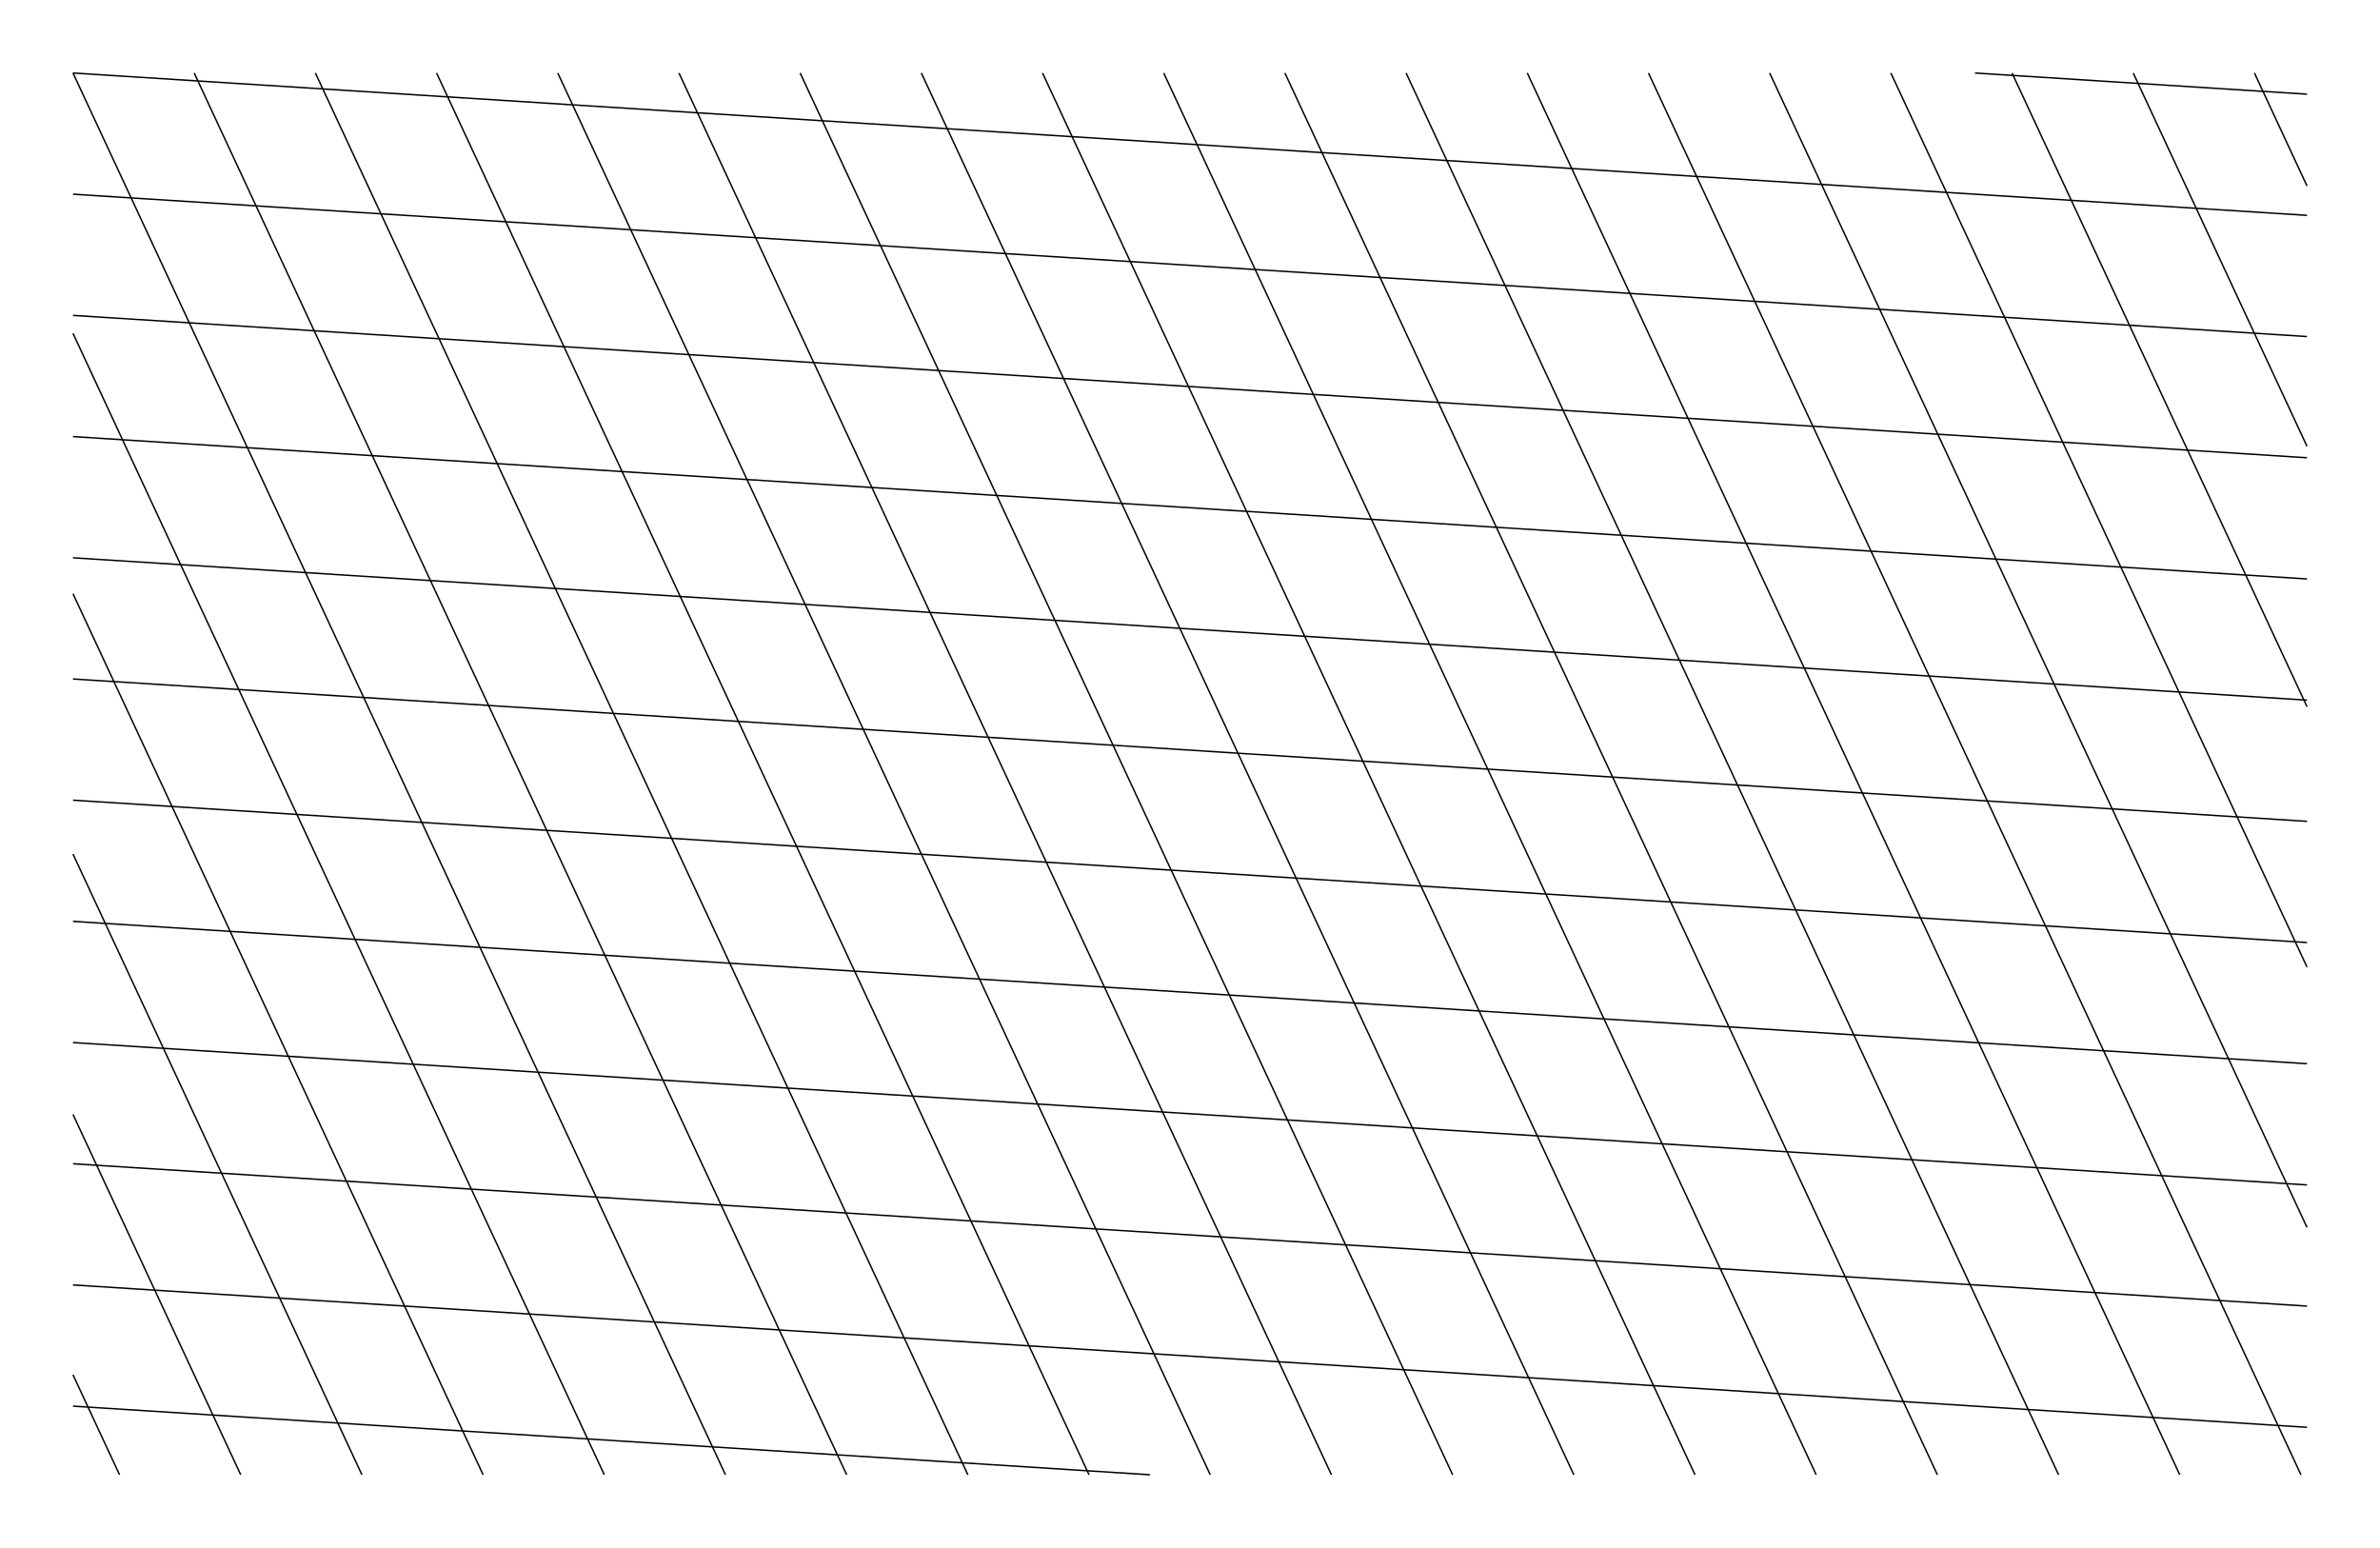
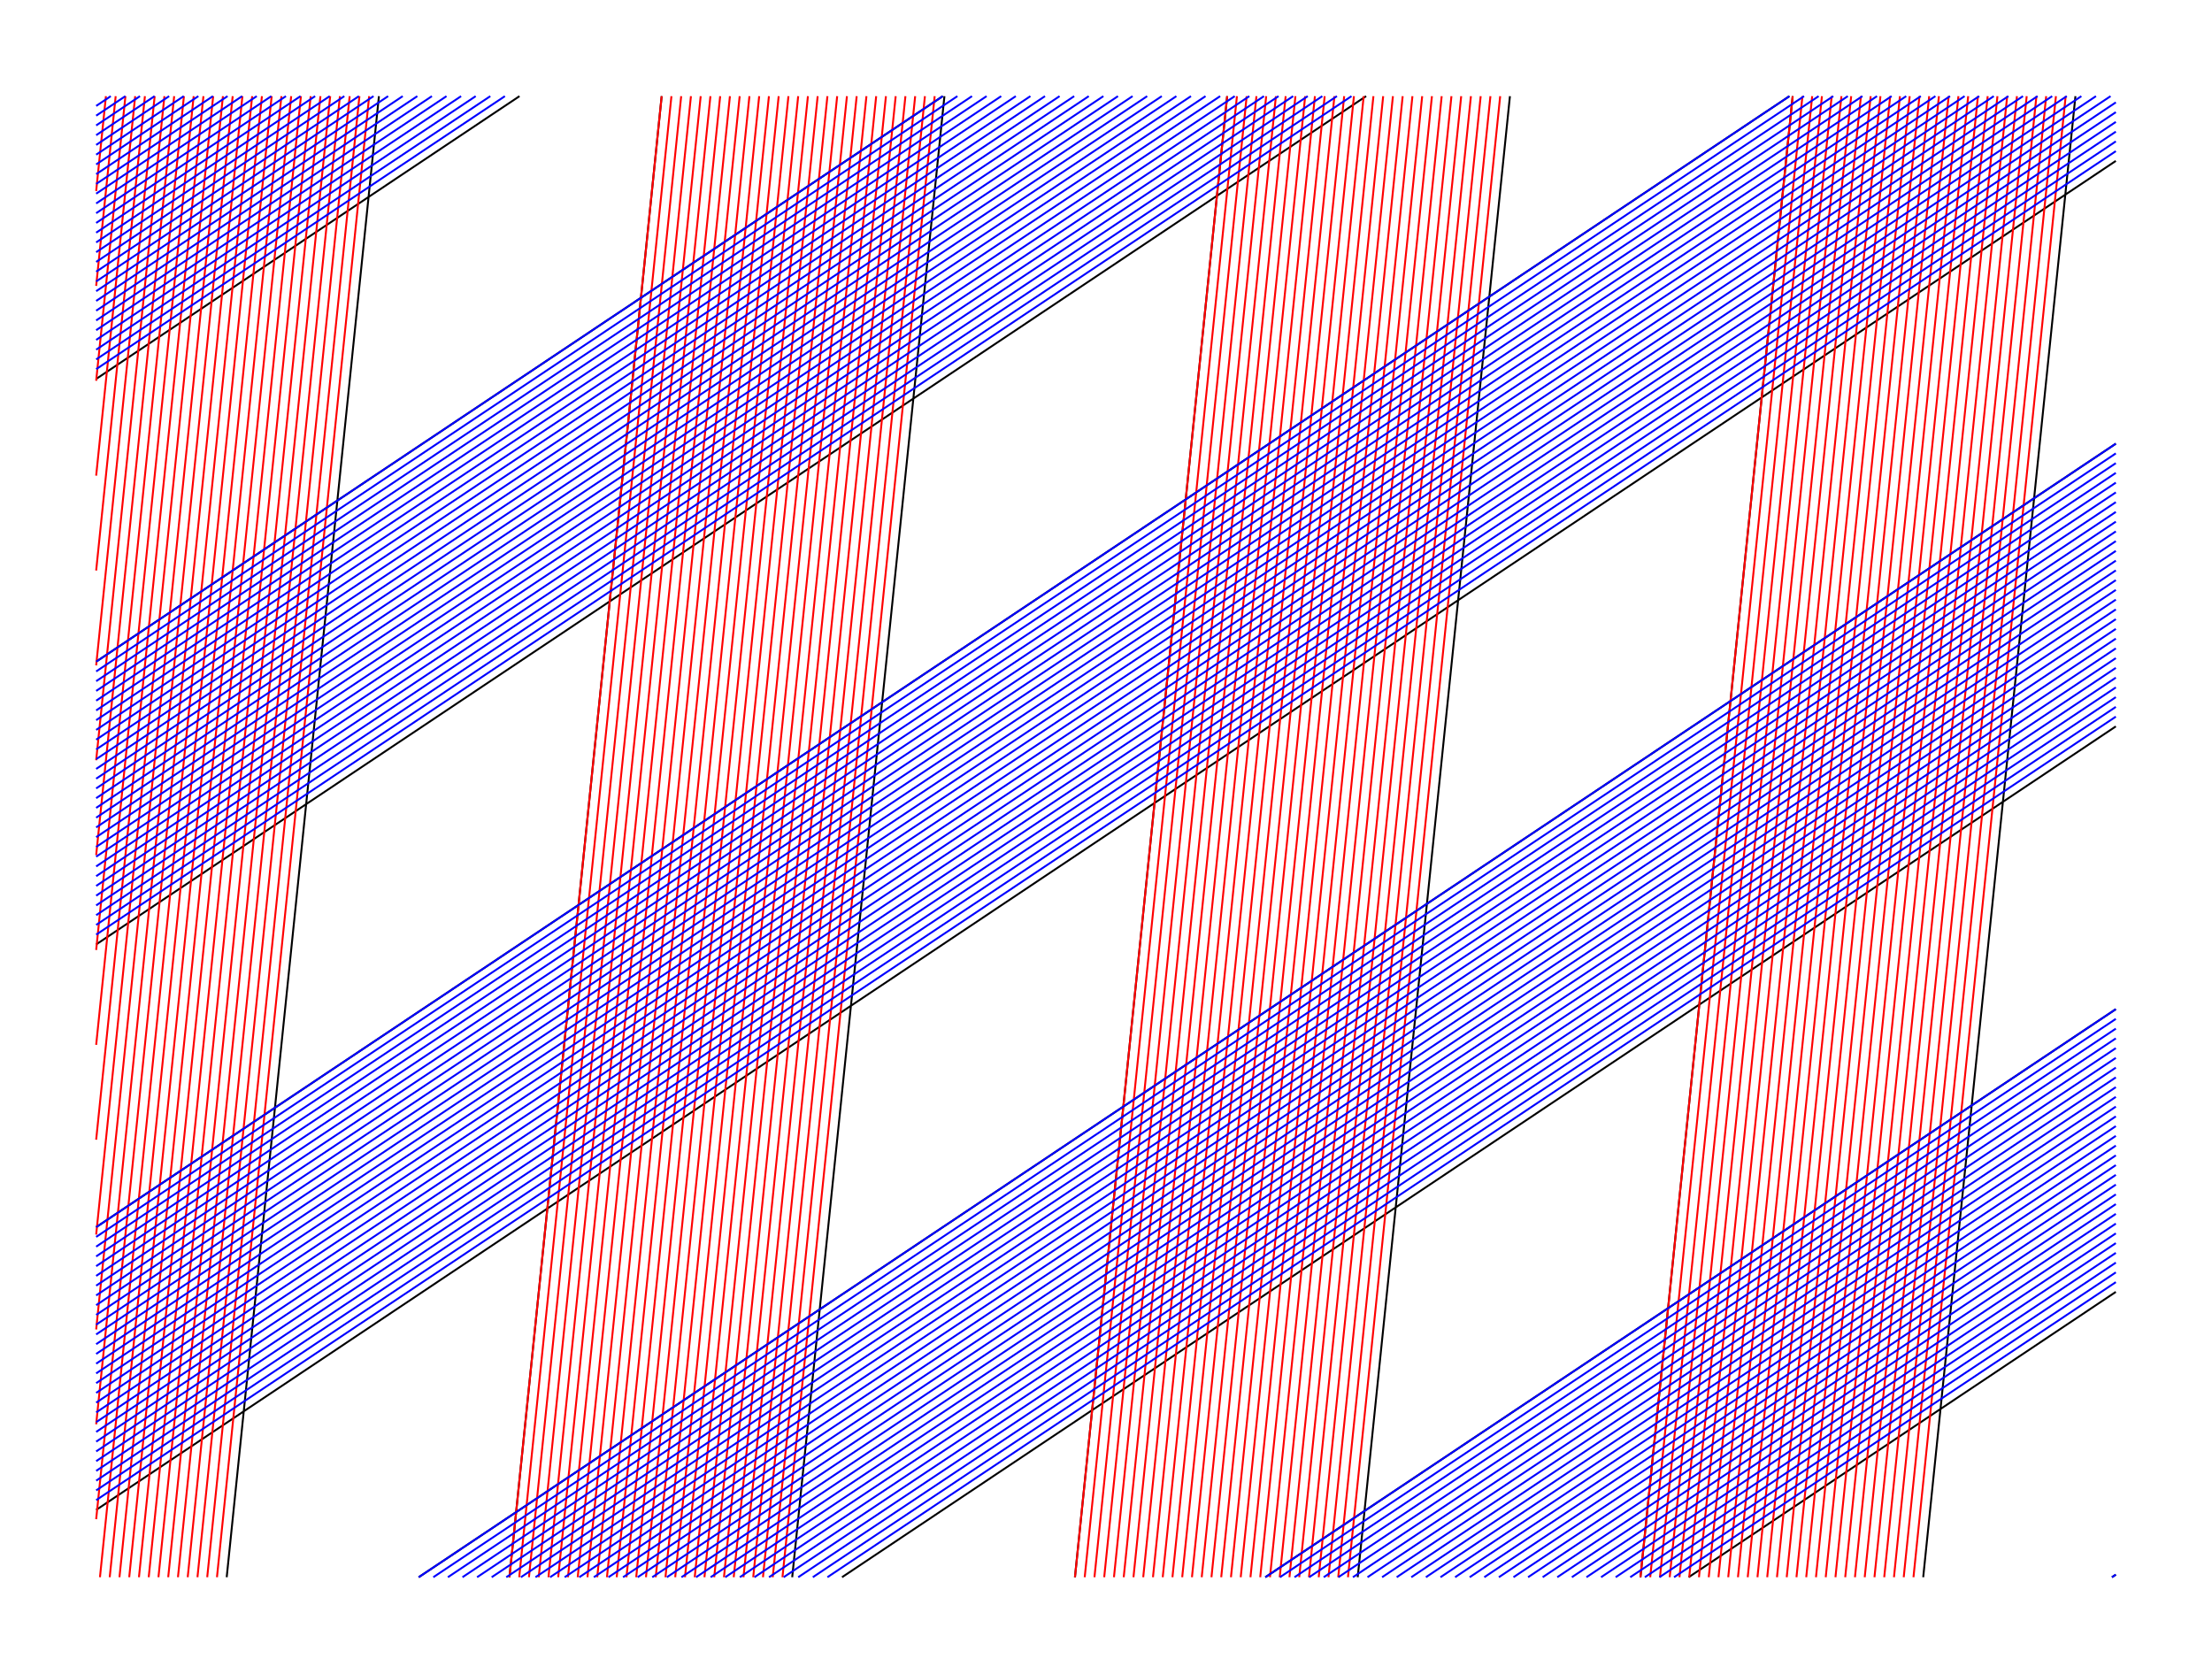
- <svg xmlns="http://www.w3.org/2000/svg" version="1.1" width="1630" height="1060">
+ <svg xmlns="http://www.w3.org/2000/svg" version="1.1" width="1150" height="870">
  <g stroke="black" fill="none">
-     <path d="M81.86 1010.0L50.0 941.55M50.0 763.24L164.86 1010.0M247.86 1010.0L50.0 584.93M50.0 406.62L330.86 1010.0M413.86 1010.0L50.0 228.31M50.0 50.0L496.86 1010.0M579.86 1010.0L133.0 50.0M216.0 50.0L662.86 1010.0M745.86 1010.0L299.0 50.0M382.0 50.0L828.86 1010.0M911.86 1010.0L465.0 50.0M548.0 50.0L994.86 1010.0M1077.86 1010.0L631.0 50.0M714.0 50.0L1160.86 1010.0M1243.86 1010.0L797.0 50.0M880.0 50.0L1326.86 1010.0M1409.86 1010.0L963.0 50.0M1046.0 50.0L1492.86 1010.0M1575.86 1010.0L1129.0 50.0M1212.0 50.0L1580.0 840.58M1580.0 662.27L1295.0 50.0M1378.0 50.0L1580.0 483.96M1580.0 305.65L1461.0 50.0M1544.0 50.0L1580.0 127.34M1580.0 64.49L1352.62 50.0M50.0 50.0L1580.0 147.49M1580.0 230.49L50.0 133.0M50.0 216.0L1580.0 313.49M1580.0 396.49L50.0 299.0M50.0 382.0L1580.0 479.49M1580.0 562.49L50.0 465.0M50.0 548.0L1580.0 645.49M1580.0 728.49L50.0 631.0M50.0 714.0L1580.0 811.49M1580.0 894.49L50.0 797.0M50.0 880.0L1580.0 977.49M787.63 1010.0L50.0 963.0" />
+     <path d="M50.0 50.0L50.0 50.0M117.86 820.0L197.0 50.0M344.0 50.0L264.86 820.0M411.86 820.0L491.0 50.0M638.0 50.0L558.86 820.0M705.86 820.0L785.0 50.0M932.0 50.0L852.86 820.0M999.86 820.0L1079.0 50.0M50.0 50.0L50.0 50.0M270.08 50.0L50.0 197.0M50.0 344.0L490.15 50.0M710.23 50.0L50.0 491.0M50.0 638.0L930.31 50.0M1100.0 83.66L50.0 785.0M217.68 820.0L1100.0 230.66M1100.0 377.66L437.76 820.0M657.83 820.0L1100.0 524.66M1100.0 671.66L877.91 820.0M1097.99 820.0L1100.0 818.66" />
+     <g stroke="red">
+       <path d="M50.0 50.0L50.0 50.0M50.0 99.32L55.07 50.0M60.14 50.0L50.0 148.64M50.0 197.97L65.21 50.0M70.28 50.0L50.0 247.29M50.0 296.61L75.34 50.0M80.41 50.0L50.0 345.93M50.0 395.25L85.48 50.0M90.55 50.0L50.0 444.58M50.0 493.9L95.62 50.0M100.69 50.0L50.0 543.22M50.0 592.54L105.76 50.0M110.83 50.0L50.0 641.86M50.0 691.19L115.9 50.0M120.97 50.0L50.0 740.51M50.0 789.83L126.03 50.0M131.1 50.0L51.97 820.0M57.04 820.0L136.17 50.0M141.24 50.0L62.11 820.0M67.18 820.0L146.31 50.0M151.38 50.0L72.24 820.0M77.31 820.0L156.45 50.0M161.52 50.0L82.38 820.0M87.45 820.0L166.59 50.0M171.66 50.0L92.52 820.0M97.59 820.0L176.72 50.0M181.79 50.0L102.66 820.0M107.73 820.0L186.86 50.0M191.93 50.0L112.8 820.0M264.86 820.0L344.0 50.0M349.07 50.0L269.93 820.0M275.0 820.0L354.14 50.0M359.21 50.0L280.07 820.0M285.14 820.0L364.28 50.0M369.34 50.0L290.21 820.0M295.28 820.0L374.41 50.0M379.48 50.0L300.35 820.0M305.42 820.0L384.55 50.0M389.62 50.0L310.49 820.0M315.55 820.0L394.69 50.0M399.76 50.0L320.62 820.0M325.69 820.0L404.83 50.0M409.9 50.0L330.76 820.0M335.83 820.0L414.97 50.0M420.03 50.0L340.9 820.0M345.97 820.0L425.1 50.0M430.17 50.0L351.04 820.0M356.11 820.0L435.24 50.0M440.31 50.0L361.18 820.0M366.24 820.0L445.38 50.0M450.45 50.0L371.31 820.0M376.38 820.0L455.52 50.0M460.59 50.0L381.45 820.0M386.52 820.0L465.66 50.0M470.72 50.0L391.59 820.0M396.66 820.0L475.79 50.0M480.86 50.0L401.73 820.0M406.8 820.0L485.93 50.0M638.0 50.0L558.86 820.0M563.93 820.0L643.07 50.0M648.14 50.0L569.0 820.0M574.07 820.0L653.21 50.0M658.28 50.0L579.14 820.0M584.21 820.0L663.34 50.0M668.41 50.0L589.28 820.0M594.35 820.0L673.48 50.0M678.55 50.0L599.42 820.0M604.49 820.0L683.62 50.0M688.69 50.0L609.55 820.0M614.62 820.0L693.76 50.0M698.83 50.0L619.69 820.0M624.76 820.0L703.9 50.0M708.97 50.0L629.83 820.0M634.9 820.0L714.03 50.0M719.1 50.0L639.97 820.0M645.04 820.0L724.17 50.0M729.24 50.0L650.11 820.0M655.18 820.0L734.31 50.0M739.38 50.0L660.24 820.0M665.31 820.0L744.45 50.0M749.52 50.0L670.38 820.0M675.45 820.0L754.59 50.0M759.66 50.0L680.52 820.0M685.59 820.0L764.72 50.0M769.79 50.0L690.66 820.0M695.73 820.0L774.86 50.0M779.93 50.0L700.8 820.0M852.86 820.0L932.0 50.0M937.07 50.0L857.93 820.0M863.0 820.0L942.14 50.0M947.21 50.0L868.07 820.0M873.14 820.0L952.28 50.0M957.34 50.0L878.21 820.0M883.28 820.0L962.41 50.0M967.48 50.0L888.35 820.0M893.42 820.0L972.55 50.0M977.62 50.0L898.49 820.0M903.55 820.0L982.69 50.0M987.76 50.0L908.62 820.0M913.69 820.0L992.83 50.0M997.9 50.0L918.76 820.0M923.83 820.0L1002.97 50.0M1008.03 50.0L928.9 820.0M933.97 820.0L1013.1 50.0M1018.17 50.0L939.04 820.0M944.11 820.0L1023.24 50.0M1028.31 50.0L949.18 820.0M954.24 820.0L1033.38 50.0M1038.45 50.0L959.31 820.0M964.38 820.0L1043.52 50.0M1048.59 50.0L969.45 820.0M974.52 820.0L1053.66 50.0M1058.72 50.0L979.59 820.0M984.66 820.0L1063.79 50.0M1068.86 50.0L989.73 820.0M994.8 820.0L1073.93 50.0" />
+     </g>
+     <g stroke="blue">
+       <path d="M50.0 50.0L50.0 50.0M57.59 50.0L50.0 55.07M50.0 60.14L65.18 50.0M72.77 50.0L50.0 65.21M50.0 70.28L80.36 50.0M87.94 50.0L50.0 75.34M50.0 80.41L95.53 50.0M103.12 50.0L50.0 85.48M50.0 90.55L110.71 50.0M118.3 50.0L50.0 95.62M50.0 100.69L125.89 50.0M133.48 50.0L50.0 105.76M50.0 110.83L141.07 50.0M148.66 50.0L50.0 115.9M50.0 120.97L156.24 50.0M163.83 50.0L50.0 126.03M50.0 131.1L171.42 50.0M179.01 50.0L50.0 136.17M50.0 141.24L186.6 50.0M194.19 50.0L50.0 146.31M50.0 151.38L201.78 50.0M209.37 50.0L50.0 156.45M50.0 161.52L216.96 50.0M224.54 50.0L50.0 166.59M50.0 171.66L232.13 50.0M239.72 50.0L50.0 176.72M50.0 181.79L247.31 50.0M254.9 50.0L50.0 186.86M50.0 191.93L262.49 50.0M490.15 50.0L50.0 344.0M50.0 349.07L497.74 50.0M505.33 50.0L50.0 354.14M50.0 359.21L512.92 50.0M520.51 50.0L50.0 364.28M50.0 369.34L528.1 50.0M535.69 50.0L50.0 374.41M50.0 379.48L543.28 50.0M550.87 50.0L50.0 384.55M50.0 389.62L558.45 50.0M566.04 50.0L50.0 394.69M50.0 399.76L573.63 50.0M581.22 50.0L50.0 404.83M50.0 409.9L588.81 50.0M596.4 50.0L50.0 414.97M50.0 420.03L603.99 50.0M611.58 50.0L50.0 425.1M50.0 430.17L619.17 50.0M626.75 50.0L50.0 435.24M50.0 440.31L634.34 50.0M641.93 50.0L50.0 445.38M50.0 450.45L649.52 50.0M657.11 50.0L50.0 455.52M50.0 460.59L664.7 50.0M672.29 50.0L50.0 465.66M50.0 470.72L679.88 50.0M687.46 50.0L50.0 475.79M50.0 480.86L695.05 50.0M702.64 50.0L50.0 485.93M50.0 638.0L930.31 50.0M937.9 50.0L50.0 643.07M50.0 648.14L945.49 50.0M953.08 50.0L50.0 653.21M50.0 658.28L960.66 50.0M968.25 50.0L50.0 663.34M50.0 668.41L975.84 50.0M983.43 50.0L50.0 673.48M50.0 678.55L991.02 50.0M998.61 50.0L50.0 683.62M50.0 688.69L1006.2 50.0M1013.79 50.0L50.0 693.76M50.0 698.83L1021.38 50.0M1028.96 50.0L50.0 703.9M50.0 708.97L1036.55 50.0M1044.14 50.0L50.0 714.03M50.0 719.1L1051.73 50.0M1059.32 50.0L50.0 724.17M50.0 729.24L1066.91 50.0M1074.5 50.0L50.0 734.31M50.0 739.38L1082.09 50.0M1089.67 50.0L50.0 744.45M50.0 749.52L1097.26 50.0M1100.0 53.24L50.0 754.59M50.0 759.66L1100.0 58.31M1100.0 63.38L50.0 764.72M50.0 769.79L1100.0 68.45M1100.0 73.52L50.0 774.86M50.0 779.93L1100.0 78.59M1100.0 230.66L217.68 820.0M225.27 820.0L1100.0 235.72M1100.0 240.79L232.86 820.0M240.44 820.0L1100.0 245.86M1100.0 250.93L248.03 820.0M255.62 820.0L1100.0 256.0M1100.0 261.07L263.21 820.0M270.8 820.0L1100.0 266.14M1100.0 271.21L278.39 820.0M285.98 820.0L1100.0 276.28M1100.0 281.34L293.57 820.0M301.16 820.0L1100.0 286.41M1100.0 291.48L308.74 820.0M316.33 820.0L1100.0 296.55M1100.0 301.62L323.92 820.0M331.51 820.0L1100.0 306.69M1100.0 311.76L339.1 820.0M346.69 820.0L1100.0 316.83M1100.0 321.9L354.28 820.0M361.87 820.0L1100.0 326.97M1100.0 332.03L369.46 820.0M377.04 820.0L1100.0 337.1M1100.0 342.17L384.63 820.0M392.22 820.0L1100.0 347.24M1100.0 352.31L399.81 820.0M407.4 820.0L1100.0 357.38M1100.0 362.45L414.99 820.0M422.58 820.0L1100.0 367.52M1100.0 372.59L430.17 820.0M657.83 820.0L1100.0 524.66M1100.0 529.72L665.42 820.0M673.01 820.0L1100.0 534.79M1100.0 539.86L680.6 820.0M688.19 820.0L1100.0 544.93M1100.0 550.0L695.78 820.0M703.37 820.0L1100.0 555.07M1100.0 560.14L710.95 820.0M718.54 820.0L1100.0 565.21M1100.0 570.28L726.13 820.0M733.72 820.0L1100.0 575.34M1100.0 580.41L741.31 820.0M748.9 820.0L1100.0 585.48M1100.0 590.55L756.49 820.0M764.08 820.0L1100.0 595.62M1100.0 600.69L771.67 820.0M779.25 820.0L1100.0 605.76M1100.0 610.83L786.84 820.0M794.43 820.0L1100.0 615.9M1100.0 620.97L802.02 820.0M809.61 820.0L1100.0 626.03M1100.0 631.1L817.2 820.0M824.79 820.0L1100.0 636.17M1100.0 641.24L832.38 820.0M839.97 820.0L1100.0 646.31M1100.0 651.38L847.55 820.0M855.14 820.0L1100.0 656.45M1100.0 661.52L862.73 820.0M870.32 820.0L1100.0 666.59M1100.0 818.66L1097.99 820.0" />
+     </g>
  </g>
</svg>
